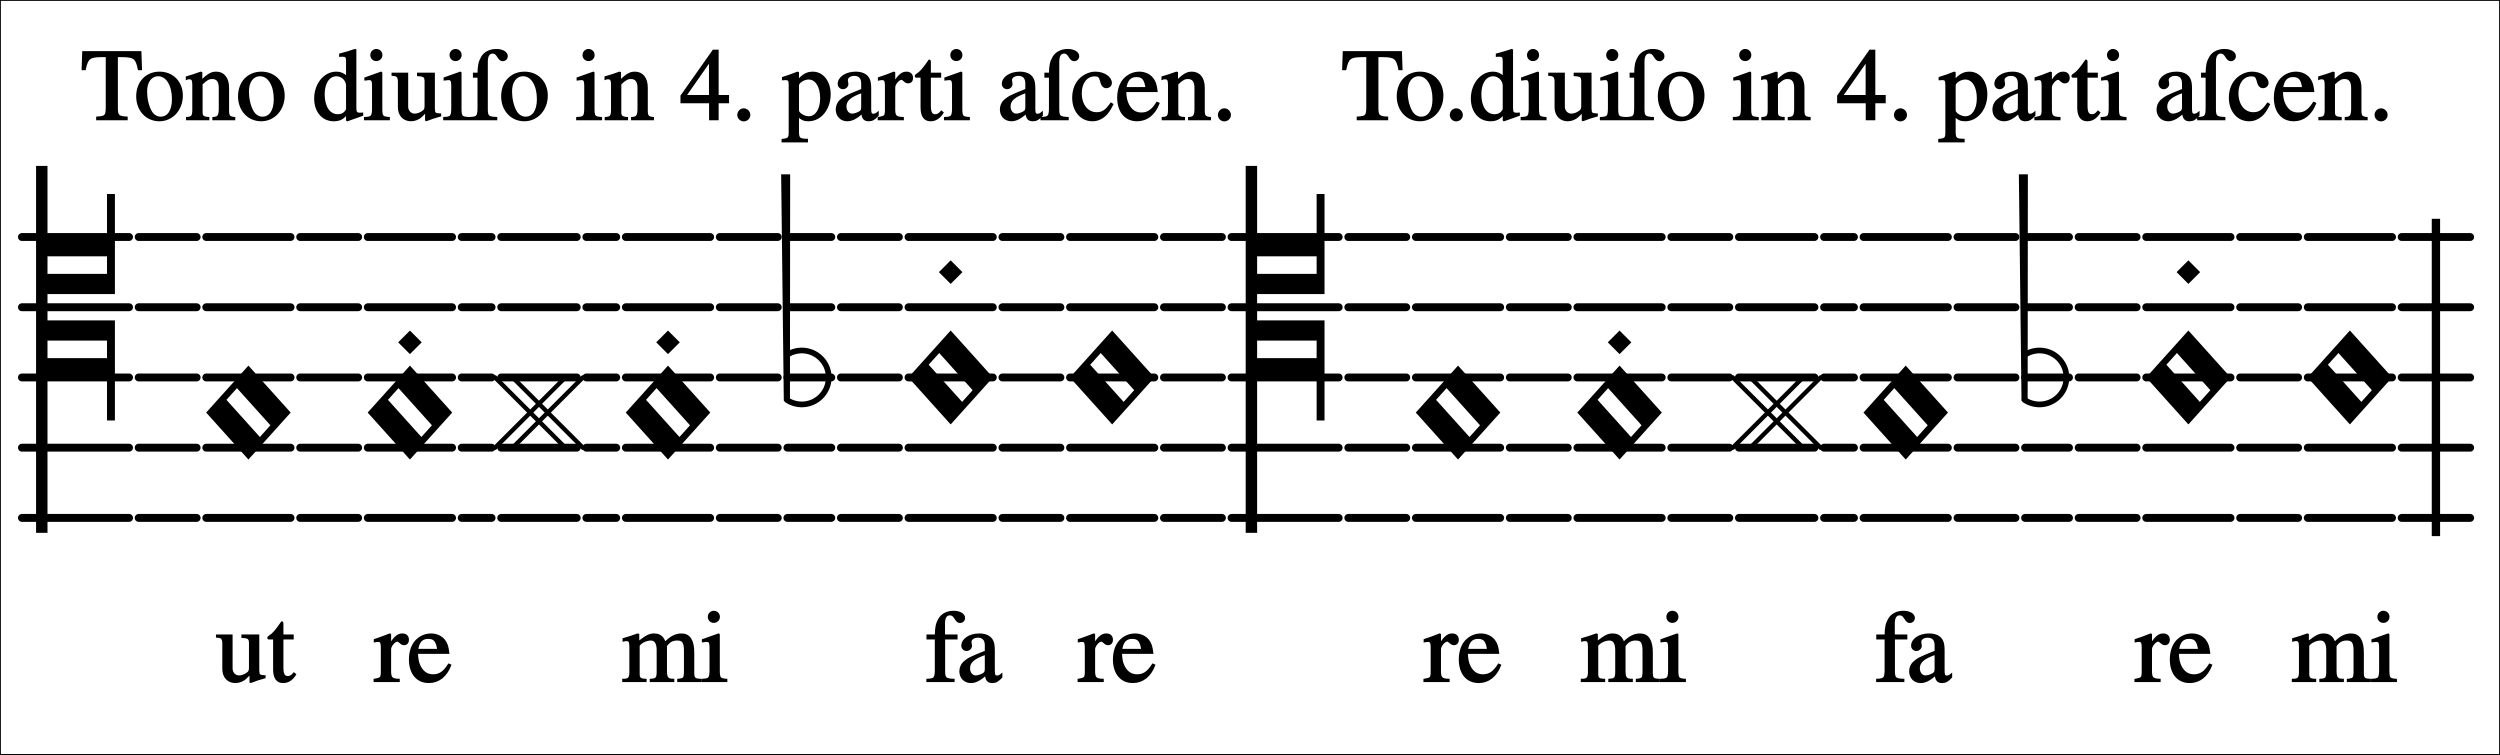
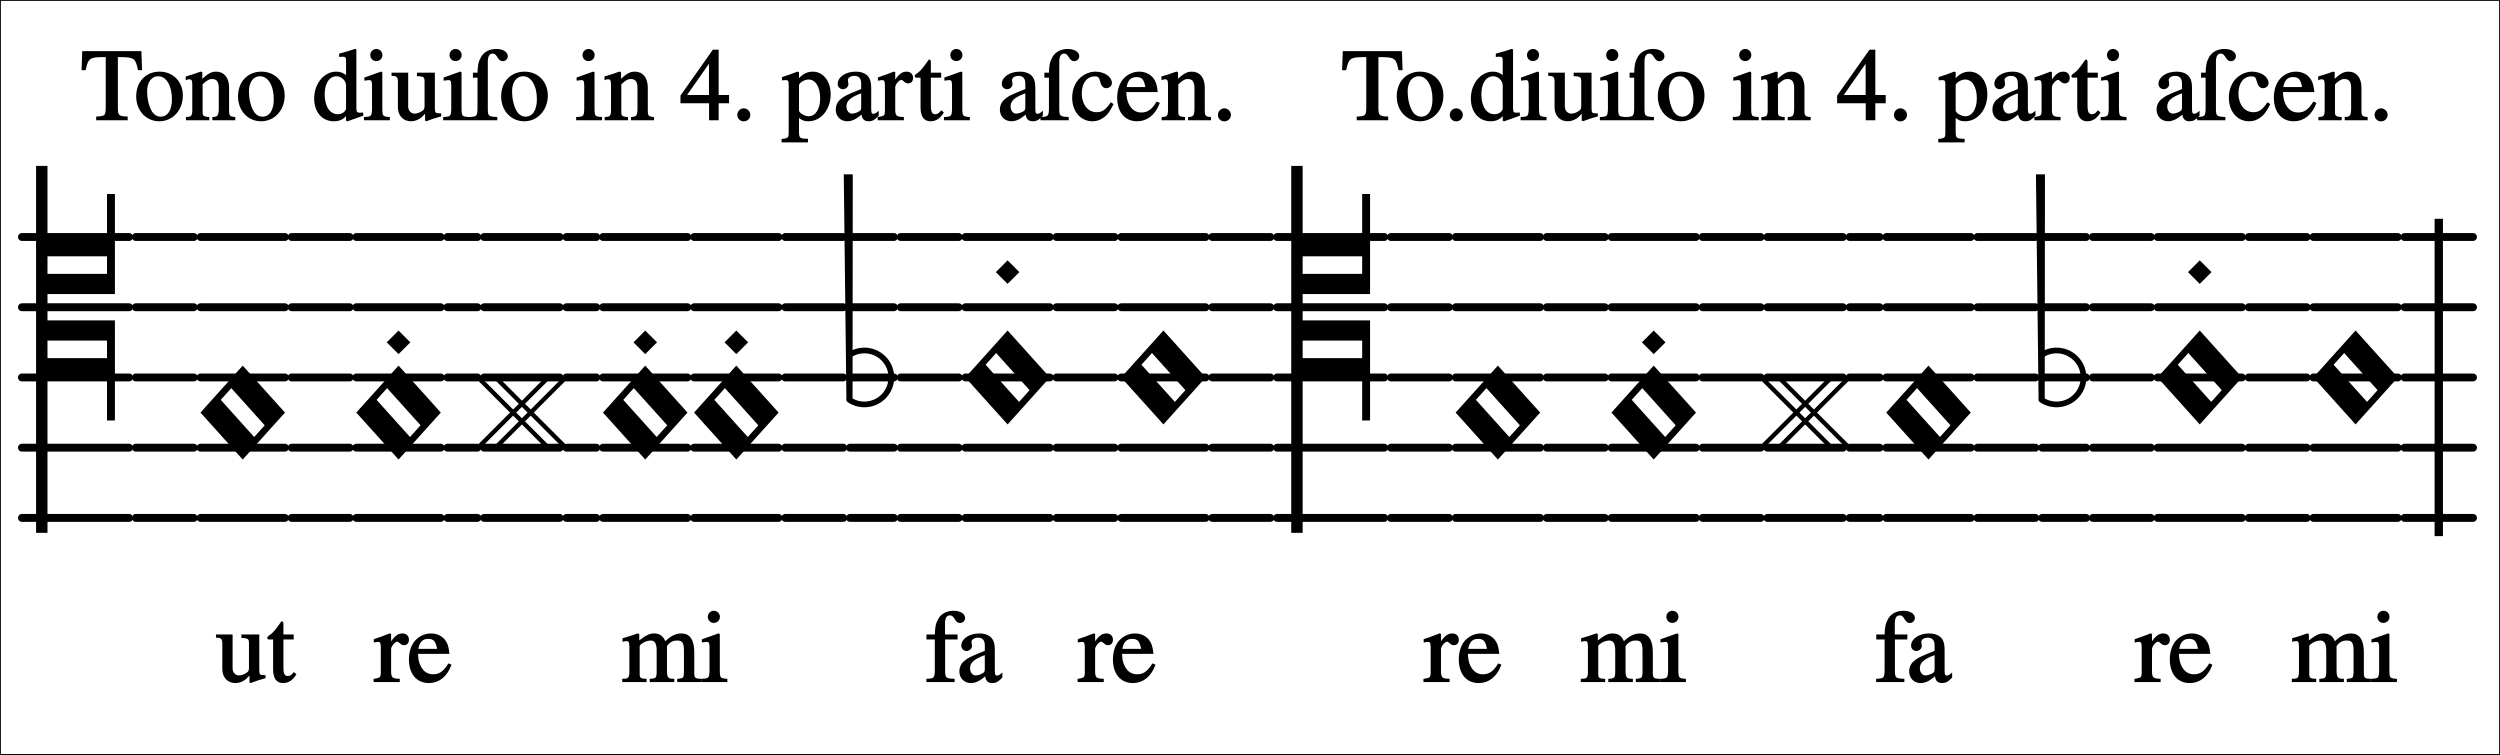
<svg xmlns="http://www.w3.org/2000/svg" xmlns:xlink="http://www.w3.org/1999/xlink" stroke="black" width="712.0" viewBox="0 0 1424.0 430.0" id="b1-c11-m2-a" version="1.1">
  <rect width="100%" height="100%" fill="white" />
  <defs>
    <g id="simple-barline">
      <line x1="2.5" y1="35.0" x2="41.5" y2="35.0" stroke-width="4.5" stroke-linecap="round" />
      <line x1="2.5" y1="75.0" x2="41.5" y2="75.0" stroke-width="4.5" stroke-linecap="round" />
      <line x1="2.5" y1="115.0" x2="41.5" y2="115.0" stroke-width="4.5" stroke-linecap="round" />
      <line x1="2.5" y1="155.0" x2="41.5" y2="155.0" stroke-width="4.5" stroke-linecap="round" />
      <line x1="2.5" y1="195.0" x2="41.5" y2="195.0" stroke-width="4.5" stroke-linecap="round" />
      <line x1="22.0" y1="203.0" x2="22.0" y2="27.0" stroke-width="4.75" stroke-linecap="square" />
    </g>
    <g id="semibrevis-5">
      <line x1="2.5" y1="35.0" x2="50.5" y2="35.0" stroke-width="4.5" stroke-linecap="round" />
      <line x1="2.5" y1="75.0" x2="50.5" y2="75.0" stroke-width="4.5" stroke-linecap="round" />
      <line x1="2.5" y1="115.0" x2="50.5" y2="115.0" stroke-width="4.5" stroke-linecap="round" />
      <line x1="2.5" y1="155.0" x2="50.5" y2="155.0" stroke-width="4.5" stroke-linecap="round" />
      <line x1="2.5" y1="195.0" x2="50.5" y2="195.0" stroke-width="4.5" stroke-linecap="round" />
      <path fill-rule="evenodd" fill="black" d="M26.5 141.0 L3.1 115.0 L26.5 89.0 L49.9 115.0 zM33.022 129.665 L13.302 107.753 L19.978 100.335 L39.698 122.247 z" />
    </g>
    <g id="semibrevis-dot-5">
      <line x1="2.5" y1="35.0" x2="50.5" y2="35.0" stroke-width="4.5" stroke-linecap="round" />
      <line x1="2.5" y1="75.0" x2="50.5" y2="75.0" stroke-width="4.5" stroke-linecap="round" />
      <line x1="2.5" y1="115.0" x2="50.5" y2="115.0" stroke-width="4.5" stroke-linecap="round" />
      <line x1="2.5" y1="155.0" x2="50.5" y2="155.0" stroke-width="4.5" stroke-linecap="round" />
      <line x1="2.5" y1="195.0" x2="50.5" y2="195.0" stroke-width="4.5" stroke-linecap="round" />
      <path fill-rule="evenodd" fill="black" d="M26.5 141.0 L3.1 115.0 L26.5 89.0 L49.9 115.0 zM33.022 129.665 L13.302 107.753 L19.978 100.335 L39.698 122.247 z" />
      <path fill="black" d="M26.5 61.0 L20.5 55.0 L26.5 49.0 L32.5 55.0 z" />
    </g>
    <g id="flat-5">
      <line x1="2.5" y1="35.0" x2="27.5" y2="35.0" stroke-width="4.5" stroke-linecap="round" />
      <line x1="2.5" y1="75.0" x2="27.5" y2="75.0" stroke-width="4.5" stroke-linecap="round" />
      <line x1="2.5" y1="115.0" x2="27.5" y2="115.0" stroke-width="4.5" stroke-linecap="round" />
      <line x1="2.5" y1="155.0" x2="27.5" y2="155.0" stroke-width="4.5" stroke-linecap="round" />
      <line x1="2.5" y1="195.0" x2="27.5" y2="195.0" stroke-width="4.5" stroke-linecap="round" />
      <path stroke="black" fill="none" stroke-width="3.25" stroke-linecap="round" d="M2.2 127.8 A15.36 15.36 0 1 0 2.2 102.2 " />
      <path fill="black" d="M0.95 127.8 L3.45 127.8 L3.575 -0.2 L-0.55 -0.2 z" />
    </g>
    <g id="sharp-4">
      <line x1="2.5" y1="35.0" x2="45.5" y2="35.0" stroke-width="4.5" stroke-linecap="round" />
      <line x1="2.5" y1="75.0" x2="45.5" y2="75.0" stroke-width="4.5" stroke-linecap="round" />
      <line x1="2.5" y1="115.0" x2="45.5" y2="115.0" stroke-width="4.5" stroke-linecap="round" />
      <line x1="2.5" y1="155.0" x2="45.5" y2="155.0" stroke-width="4.5" stroke-linecap="round" />
      <line x1="2.5" y1="195.0" x2="45.5" y2="195.0" stroke-width="4.5" stroke-linecap="round" />
      <line x1="49.0" y1="155.0" x2="9.0" y2="115.0" stroke-width="2.5" stroke-linecap="round" />
      <line x1="49.0" y1="115.0" x2="9.0" y2="155.0" stroke-width="2.5" stroke-linecap="round" />
      <line x1="39.0" y1="155.0" x2="-1.0" y2="115.0" stroke-width="2.5" stroke-linecap="round" />
      <line x1="39.0" y1="115.0" x2="-1.0" y2="155.0" stroke-width="2.5" stroke-linecap="round" />
    </g>
    <g id="blank-22">
      <line x1="2.5" y1="35.0" x2="19.5" y2="35.0" stroke-width="4.5" stroke-linecap="round" />
      <line x1="2.5" y1="75.0" x2="19.5" y2="75.0" stroke-width="4.5" stroke-linecap="round" />
      <line x1="2.5" y1="115.0" x2="19.5" y2="115.0" stroke-width="4.5" stroke-linecap="round" />
      <line x1="2.5" y1="155.0" x2="19.5" y2="155.0" stroke-width="4.5" stroke-linecap="round" />
      <line x1="2.5" y1="195.0" x2="19.5" y2="195.0" stroke-width="4.5" stroke-linecap="round" />
    </g>
    <g id="semibrevis-dot-4">
      <line x1="2.5" y1="35.0" x2="50.5" y2="35.0" stroke-width="4.5" stroke-linecap="round" />
      <line x1="2.5" y1="75.0" x2="50.5" y2="75.0" stroke-width="4.5" stroke-linecap="round" />
      <line x1="2.5" y1="115.0" x2="50.5" y2="115.0" stroke-width="4.5" stroke-linecap="round" />
      <line x1="2.5" y1="155.0" x2="50.5" y2="155.0" stroke-width="4.5" stroke-linecap="round" />
      <line x1="2.5" y1="195.0" x2="50.5" y2="195.0" stroke-width="4.5" stroke-linecap="round" />
      <path fill-rule="evenodd" fill="black" d="M26.5 161.0 L3.1 135.0 L26.5 109.0 L49.9 135.0 zM33.022 149.665 L13.302 127.753 L19.978 120.335 L39.698 142.247 z" />
      <path fill="black" d="M26.5 101.0 L20.5 95.0 L26.5 89.0 L32.5 95.0 z" />
    </g>
    <g id="semibrevis-4">
      <line x1="2.5" y1="35.0" x2="50.5" y2="35.0" stroke-width="4.5" stroke-linecap="round" />
      <line x1="2.5" y1="75.0" x2="50.5" y2="75.0" stroke-width="4.5" stroke-linecap="round" />
      <line x1="2.5" y1="115.0" x2="50.5" y2="115.0" stroke-width="4.5" stroke-linecap="round" />
      <line x1="2.5" y1="155.0" x2="50.5" y2="155.0" stroke-width="4.5" stroke-linecap="round" />
      <line x1="2.5" y1="195.0" x2="50.5" y2="195.0" stroke-width="4.5" stroke-linecap="round" />
      <path fill-rule="evenodd" fill="black" d="M26.5 161.0 L3.1 135.0 L26.5 109.0 L49.9 135.0 zM33.022 149.665 L13.302 127.753 L19.978 120.335 L39.698 142.247 z" />
    </g>
    <g id="blank-38">
      <line x1="2.5" y1="35.0" x2="35.5" y2="35.0" stroke-width="4.5" stroke-linecap="round" />
      <line x1="2.5" y1="75.0" x2="35.5" y2="75.0" stroke-width="4.5" stroke-linecap="round" />
      <line x1="2.5" y1="115.0" x2="35.5" y2="115.0" stroke-width="4.5" stroke-linecap="round" />
      <line x1="2.5" y1="155.0" x2="35.5" y2="155.0" stroke-width="4.5" stroke-linecap="round" />
      <line x1="2.5" y1="195.0" x2="35.5" y2="195.0" stroke-width="4.5" stroke-linecap="round" />
    </g>
    <g id="c-clef-7">
      <line x1="2.5" y1="35.0" x2="63.5" y2="35.0" stroke-width="4.5" stroke-linecap="round" />
      <line x1="2.5" y1="75.0" x2="63.5" y2="75.0" stroke-width="4.5" stroke-linecap="round" />
      <line x1="2.5" y1="115.0" x2="63.5" y2="115.0" stroke-width="4.5" stroke-linecap="round" />
      <line x1="2.5" y1="155.0" x2="63.5" y2="155.0" stroke-width="4.5" stroke-linecap="round" />
      <line x1="2.5" y1="195.0" x2="63.5" y2="195.0" stroke-width="4.5" stroke-linecap="round" />
      <path fill-rule="evenodd" color="black" d="M11.05 -5.0 L11.05 203.0 L16.55 203.0 L16.55 115.0 L51.45 115.0 L51.45 139.0 L54.95 139.0 L54.95 83.0 L16.55 83.0 L16.55 67.0 L54.95 67.0 L54.95 11.0 L51.45 11.0 L51.45 35.0 L16.55 35.0 L16.55 -5.0 zM16.55 104.5 L51.45 104.5 L51.45 93.5 L16.55 93.5 zM16.55 56.5 L51.45 56.5 L51.45 45.5 L16.55 45.5 z" />
    </g>
  </defs>
  <text x="1305" y="388" font-size="58" text-anchor="left" alignment-baseline="hanging" font-weight="normal" font-family="Times, serif" font-style="normal" stroke="black" fill="black">mi</text>
  <text x="1216" y="388" font-size="58" text-anchor="left" alignment-baseline="hanging" font-weight="normal" font-family="Times, serif" font-style="normal" stroke="black" fill="black">re</text>
  <text x="1068" y="388" font-size="58" text-anchor="left" alignment-baseline="hanging" font-weight="normal" font-family="Times, serif" font-style="normal" stroke="black" fill="black">fa</text>
  <text x="900" y="388" font-size="58" text-anchor="left" alignment-baseline="hanging" font-weight="normal" font-family="Times, serif" font-style="normal" stroke="black" fill="black">mi</text>
  <text x="811" y="388" font-size="58" text-anchor="left" alignment-baseline="hanging" font-weight="normal" font-family="Times, serif" font-style="normal" stroke="black" fill="black">re</text>
  <text x="614" y="388" font-size="58" text-anchor="left" alignment-baseline="hanging" font-weight="normal" font-family="Times, serif" font-style="normal" stroke="black" fill="black">re</text>
  <text x="527" y="388" font-size="58" text-anchor="left" alignment-baseline="hanging" font-weight="normal" font-family="Times, serif" font-style="normal" stroke="black" fill="black">fa</text>
  <text x="354" y="388" font-size="58" text-anchor="left" alignment-baseline="hanging" font-weight="normal" font-family="Times, serif" font-style="normal" stroke="black" fill="black">mi</text>
  <text x="213" y="388" font-size="58" text-anchor="left" alignment-baseline="hanging" font-weight="normal" font-family="Times, serif" font-style="normal" stroke="black" fill="black">re</text>
  <text x="123" y="388" font-size="58" text-anchor="left" alignment-baseline="hanging" font-weight="normal" font-family="Times, serif" font-style="normal" stroke="black" fill="black">ut</text>
-   <use xlink:href="#simple-barline" x="1365.5" y="100" />
-   <use xlink:href="#semibrevis-5" x="1312.0" y="100" />
-   <use xlink:href="#blank-38" x="1273.5" y="100" />
-   <use xlink:href="#semibrevis-dot-5" x="1220.0" y="100" />
-   <use xlink:href="#blank-38" x="1181.5" y="100" />
-   <use xlink:href="#flat-5" x="1151.0" y="100" />
-   <use xlink:href="#blank-38" x="1112.5" y="100" />
-   <use xlink:href="#semibrevis-4" x="1059.0" y="100" />
-   <use xlink:href="#blank-22" x="1036.5" y="100" />
-   <use xlink:href="#sharp-4" x="988.0" y="100" />
-   <use xlink:href="#blank-38" x="949.5" y="100" />
-   <use xlink:href="#semibrevis-dot-4" x="896.0" y="100" />
-   <use xlink:href="#blank-38" x="857.5" y="100" />
-   <use xlink:href="#semibrevis-4" x="804.0" y="100" />
-   <use xlink:href="#blank-38" x="765.5" y="100" />
-   <use xlink:href="#c-clef-7" x="699.0" y="100" />
-   <use xlink:href="#blank-38" x="660.5" y="100" />
-   <use xlink:href="#semibrevis-5" x="607.0" y="100" />
-   <use xlink:href="#blank-38" x="568.5" y="100" />
-   <use xlink:href="#semibrevis-dot-5" x="515.0" y="100" />
-   <use xlink:href="#blank-38" x="476.5" y="100" />
-   <use xlink:href="#flat-5" x="446.0" y="100" />
-   <use xlink:href="#blank-38" x="407.5" y="100" />
-   <use xlink:href="#semibrevis-dot-4" x="354.0" y="100" />
-   <use xlink:href="#blank-22" x="331.5" y="100" />
-   <use xlink:href="#sharp-4" x="283.0" y="100" />
-   <use xlink:href="#blank-22" x="260.5" y="100" />
-   <use xlink:href="#semibrevis-dot-4" x="207.0" y="100" />
-   <use xlink:href="#blank-38" x="168.5" y="100" />
-   <use xlink:href="#semibrevis-4" x="115.0" y="100" />
-   <use xlink:href="#blank-38" x="76.5" y="100" />
+   <use xlink:href="#simple-barline" x="1367.121" y="100" />
+   <use xlink:href="#semibrevis-5" x="1315.242" y="100" />
+   <use xlink:href="#blank-38" x="1278.363" y="100" />
+   <use xlink:href="#semibrevis-dot-5" x="1226.485" y="100" />
+   <use xlink:href="#blank-38" x="1189.606" y="100" />
+   <use xlink:href="#flat-5" x="1160.727" y="100" />
+   <use xlink:href="#blank-38" x="1123.848" y="100" />
+   <use xlink:href="#semibrevis-4" x="1071.97" y="100" />
+   <use xlink:href="#blank-22" x="1051.091" y="100" />
+   <use xlink:href="#sharp-4" x="1004.212" y="100" />
+   <use xlink:href="#blank-38" x="967.333" y="100" />
+   <use xlink:href="#semibrevis-dot-4" x="915.454" y="100" />
+   <use xlink:href="#blank-38" x="878.576" y="100" />
+   <use xlink:href="#semibrevis-4" x="826.697" y="100" />
+   <use xlink:href="#blank-38" x="789.818" y="100" />
+   <use xlink:href="#c-clef-7" x="724.939" y="100" />
+   <use xlink:href="#blank-38" x="688.061" y="100" />
+   <use xlink:href="#semibrevis-5" x="636.182" y="100" />
+   <use xlink:href="#blank-38" x="599.303" y="100" />
+   <use xlink:href="#semibrevis-dot-5" x="547.424" y="100" />
+   <use xlink:href="#blank-38" x="510.545" y="100" />
+   <use xlink:href="#flat-5" x="481.667" y="100" />
+   <use xlink:href="#blank-38" x="444.788" y="100" />
+   <use xlink:href="#semibrevis-dot-4" x="392.909" y="100" />
+   <use xlink:href="#semibrevis-dot-4" x="341.03" y="100" />
+   <use xlink:href="#blank-22" x="320.151" y="100" />
+   <use xlink:href="#sharp-4" x="273.273" y="100" />
+   <use xlink:href="#blank-22" x="252.394" y="100" />
+   <use xlink:href="#semibrevis-dot-4" x="200.515" y="100" />
+   <use xlink:href="#blank-38" x="163.636" y="100" />
+   <use xlink:href="#semibrevis-4" x="111.758" y="100" />
+   <use xlink:href="#blank-38" x="74.879" y="100" />
  <use xlink:href="#c-clef-7" x="10" y="100" />
  <text x="764" y="68" font-size="58" text-anchor="left" alignment-baseline="hanging" textLength="650" font-weight="normal" font-family="Times, serif" font-style="normal" stroke="black" fill="black">To.diuiſo in 4. parti aſcen.</text>
  <text x="46" y="68" font-size="58" text-anchor="left" alignment-baseline="hanging" textLength="691" font-weight="normal" font-family="Times, serif" font-style="normal" stroke="black" fill="black">Tono diuiſo in 4. parti aſcen.</text>
</svg>
